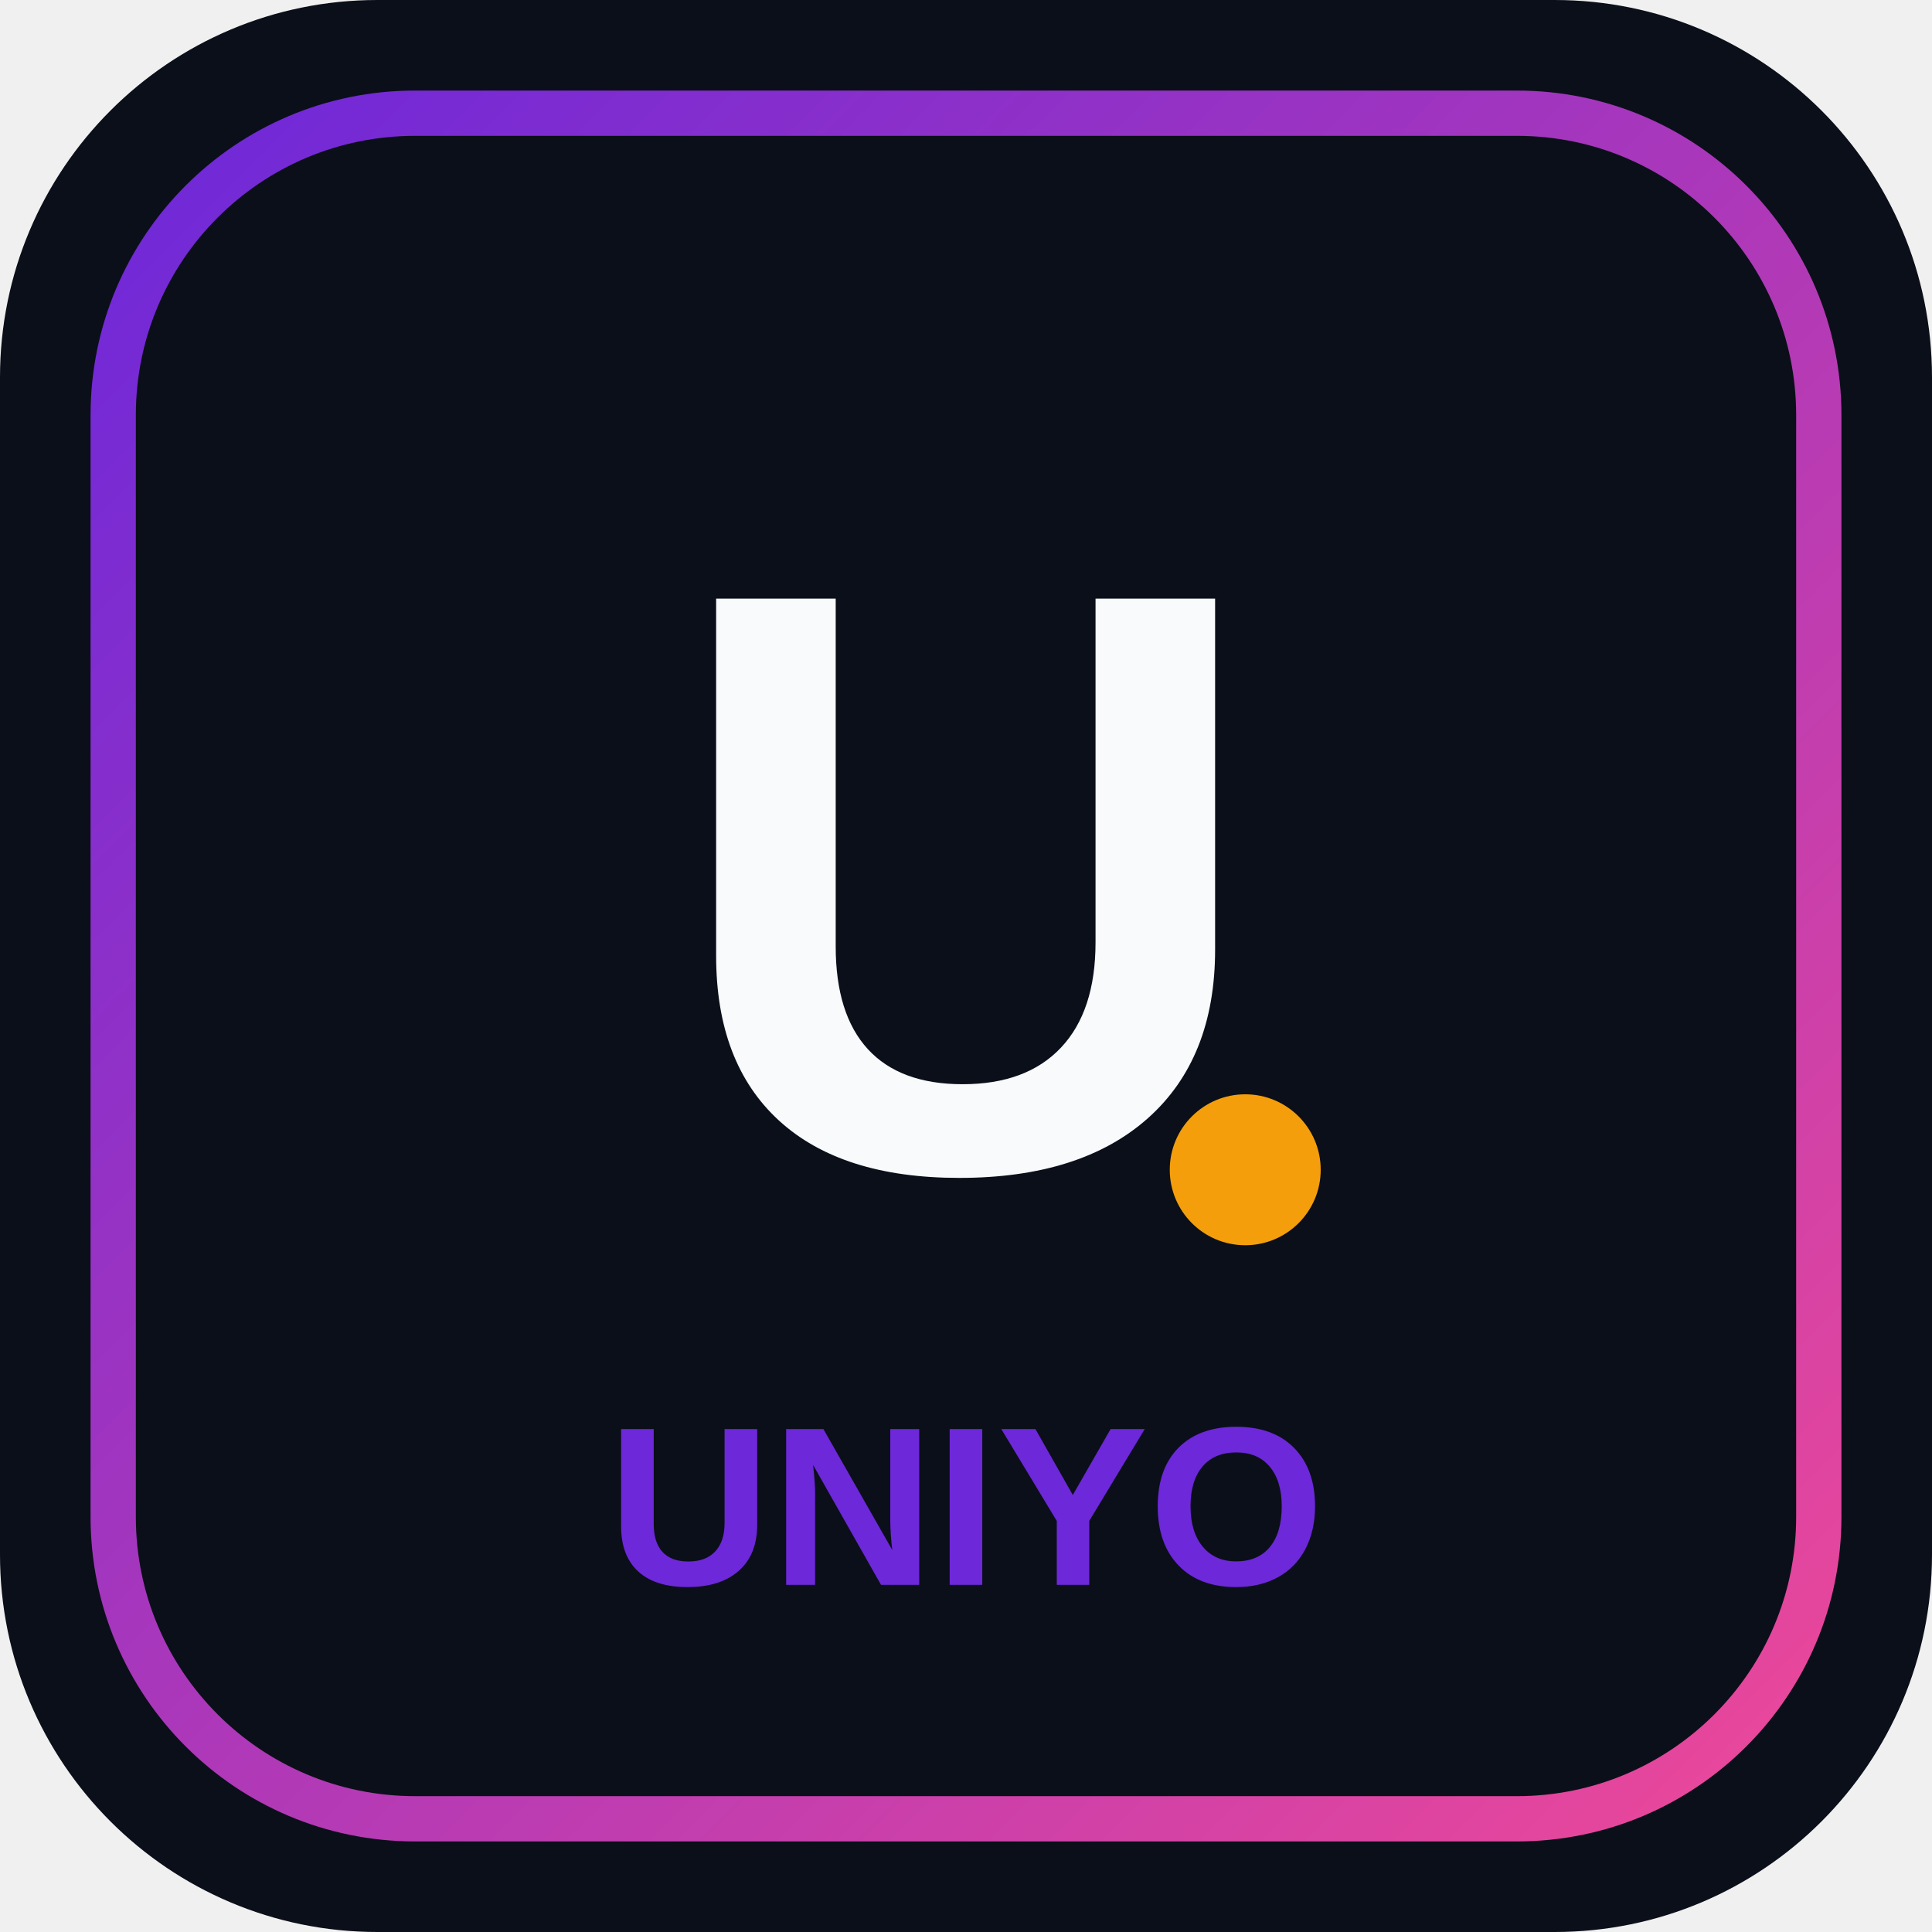
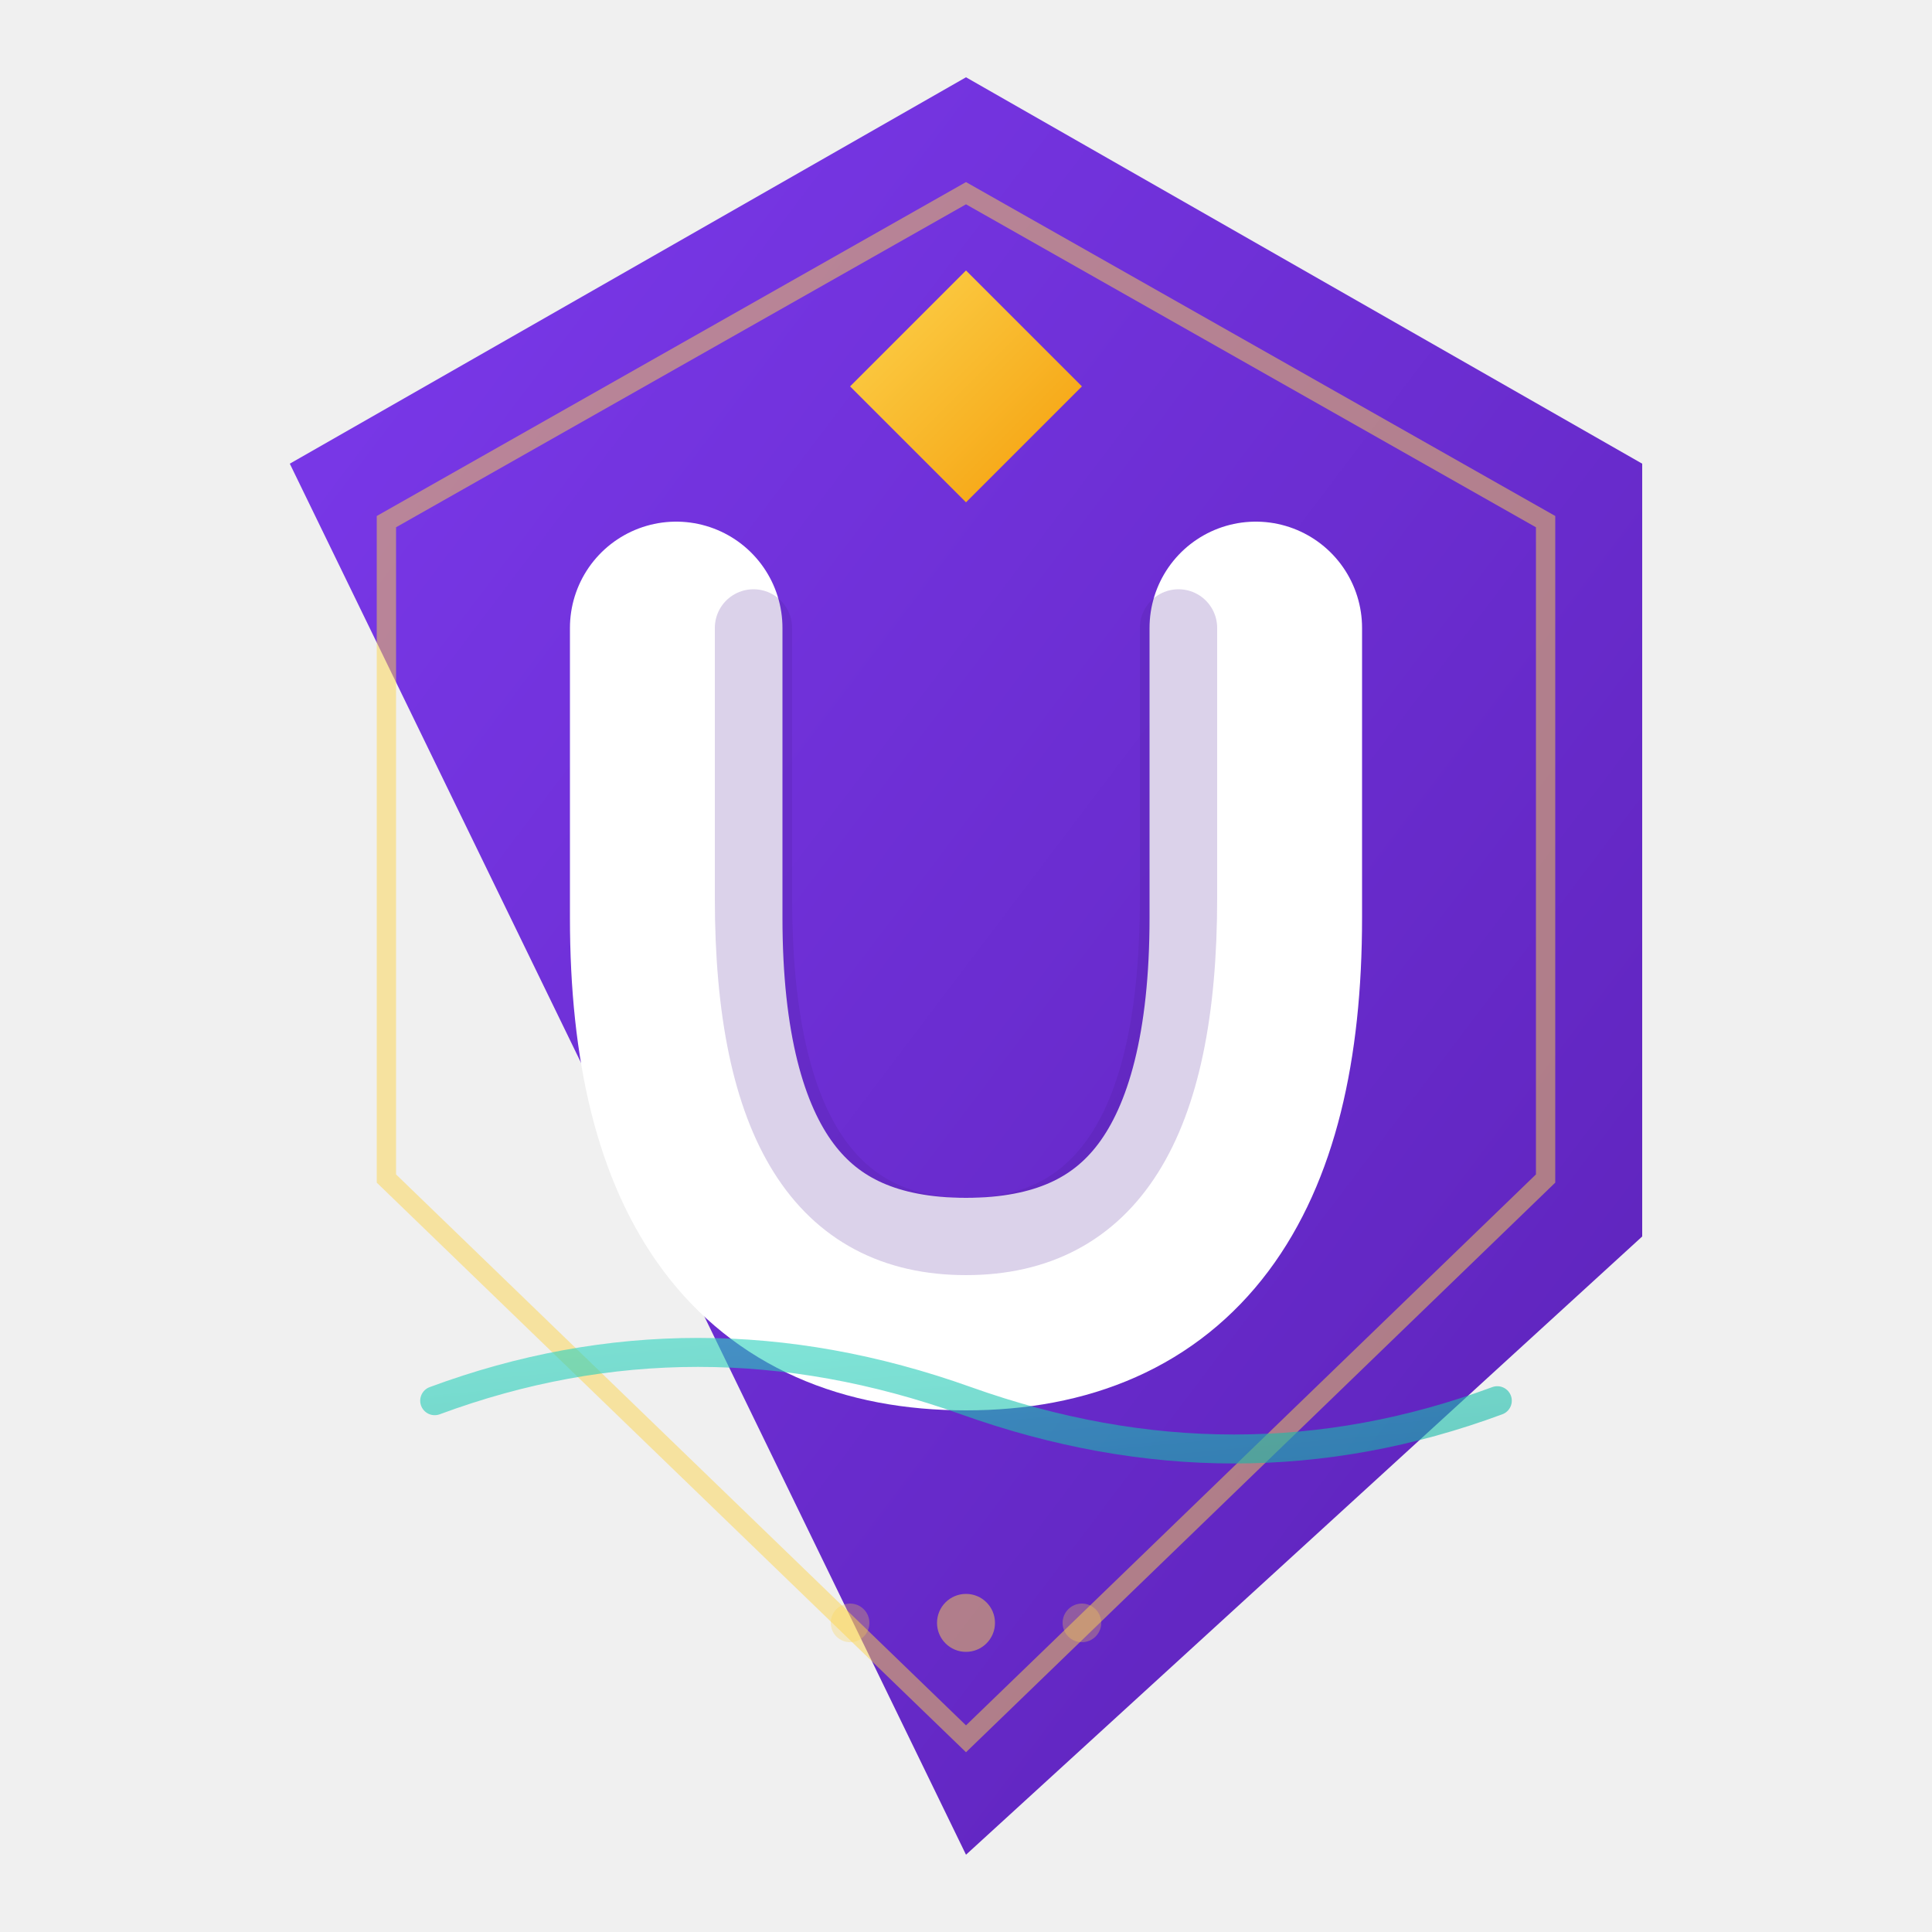
- <svg xmlns="http://www.w3.org/2000/svg" width="512" height="512" viewBox="0 0 512 512">
-   <rect width="512" height="512" rx="100" fill="#0B0F19" />
+ <svg xmlns="http://www.w3.org/2000/svg" viewBox="0 0 200 200">
  <defs>
-     <linearGradient id="borderGradient" x1="0%" y1="0%" x2="100%" y2="100%">
-       <stop offset="0%" style="stop-color:#6D28D9" />
-       <stop offset="100%" style="stop-color:#EC4899" />
+     <linearGradient id="uniyoPurpleGrad" x1="0%" y1="0%" x2="100%" y2="100%">
+       <stop offset="0%" style="stop-color:#7C3AED" />
+       <stop offset="100%" style="stop-color:#5B21B6" />
+     </linearGradient>
+     <linearGradient id="uniyoGoldGrad" x1="0%" y1="0%" x2="100%" y2="100%">
+       <stop offset="0%" style="stop-color:#FCD34D" />
+       <stop offset="100%" style="stop-color:#F59E0B" />
+     </linearGradient>
+     <linearGradient id="uniyoTealGrad" x1="0%" y1="0%" x2="100%" y2="100%">
+       <stop offset="0%" style="stop-color:#2DD4BF" />
+       <stop offset="100%" style="stop-color:#14B8A6" />
    </linearGradient>
  </defs>
-   <rect x="30" y="30" width="452" height="452" rx="80" fill="none" stroke="url(#borderGradient)" stroke-width="12" />
-   <text x="256" y="310" text-anchor="middle" fill="#F8FAFC" font-size="220" font-weight="800" font-family="Poppins, Arial, sans-serif">U</text>
-   <circle cx="330" cy="310" r="20" fill="#F59E0B" />
-   <text x="256" y="420" text-anchor="middle" fill="#6D28D9" font-size="60" font-weight="700" font-family="Poppins, Arial, sans-serif">UNIYO</text>
+   <path class="uniyo-shape-main" d="M100 8 L170 48 L170 128 L100 192 L30 48 L30 48 Z" fill="url(#uniyoPurpleGrad)" rx="8" />
+   <path class="uniyo-shape-inner" d="M100 20 L160 54 L160 122 L100 180 L40 122 L40 54 Z" fill="none" stroke="#FCD34D" stroke-width="2" opacity="0.5" />
+   <path class="uniyo-u-letter" d="M70 65 L70 95 Q70 135 100 135 Q130 135 130 95 L130 65" fill="none" stroke="#FFFFFF" stroke-width="22" stroke-linecap="round" />
+   <path class="uniyo-u-inner" d="M78 65 L78 93 Q78 128 100 128 Q122 128 122 93 L122 65" fill="none" stroke="#4C1D95" stroke-width="8" stroke-linecap="round" opacity="0.2" />
+   <polygon class="uniyo-diamond" points="100,28 112,40 100,52 88,40" fill="url(#uniyoGoldGrad)" />
+   <path class="uniyo-wave" d="M45 145 Q72 135 100 145 Q128 155 155 145" fill="none" stroke="url(#uniyoTealGrad)" stroke-width="3" stroke-linecap="round" opacity="0.6" />
+   <circle class="uniyo-dot" cx="100" cy="168" r="3" fill="#FCD34D" opacity="0.5" />
+   <circle class="uniyo-dot" cx="88" cy="168" r="2" fill="#FCD34D" opacity="0.3" />
+   <circle class="uniyo-dot" cx="112" cy="168" r="2" fill="#FCD34D" opacity="0.3" />
</svg>
